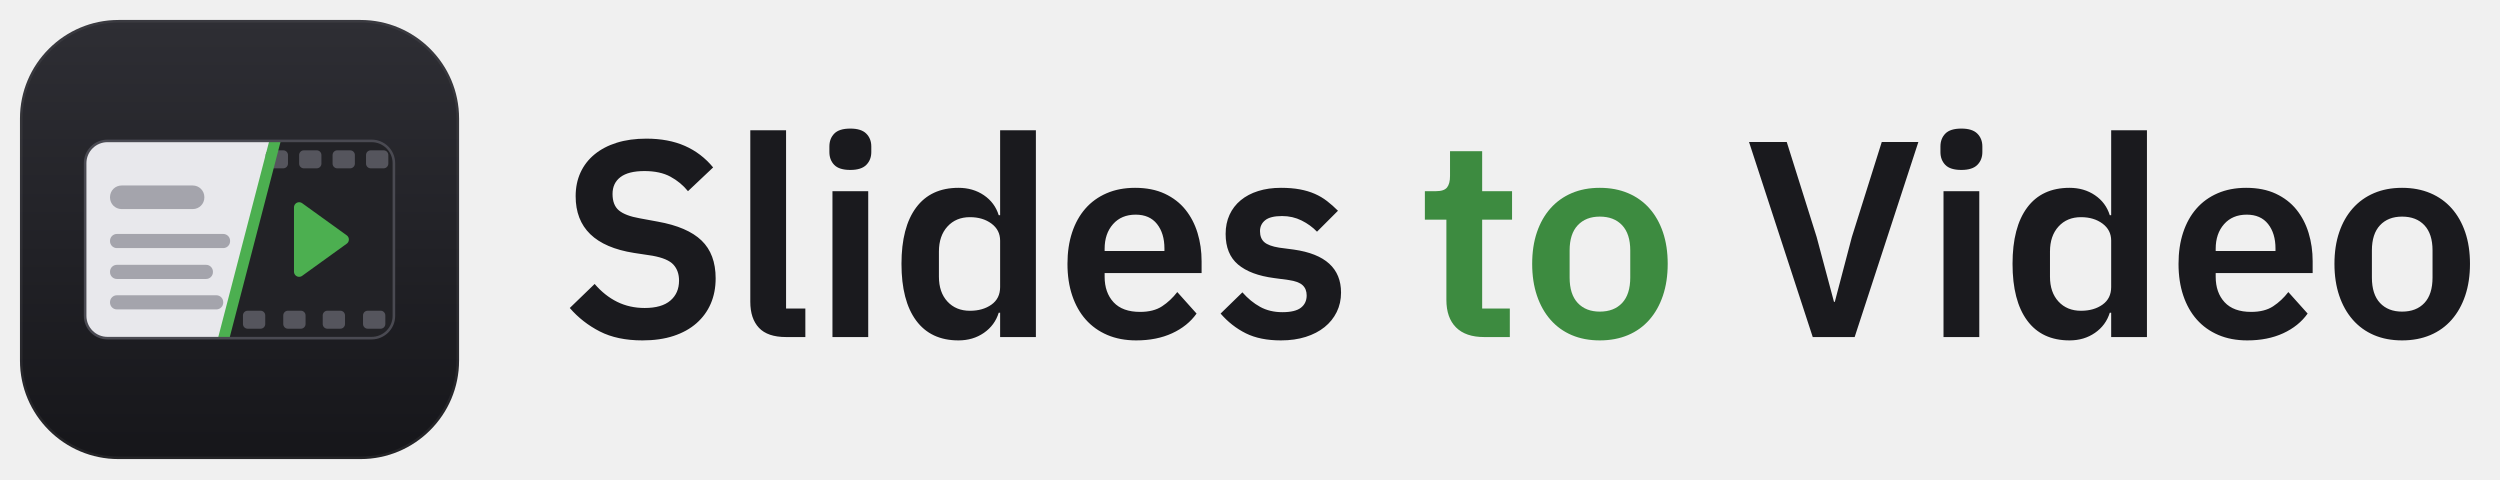
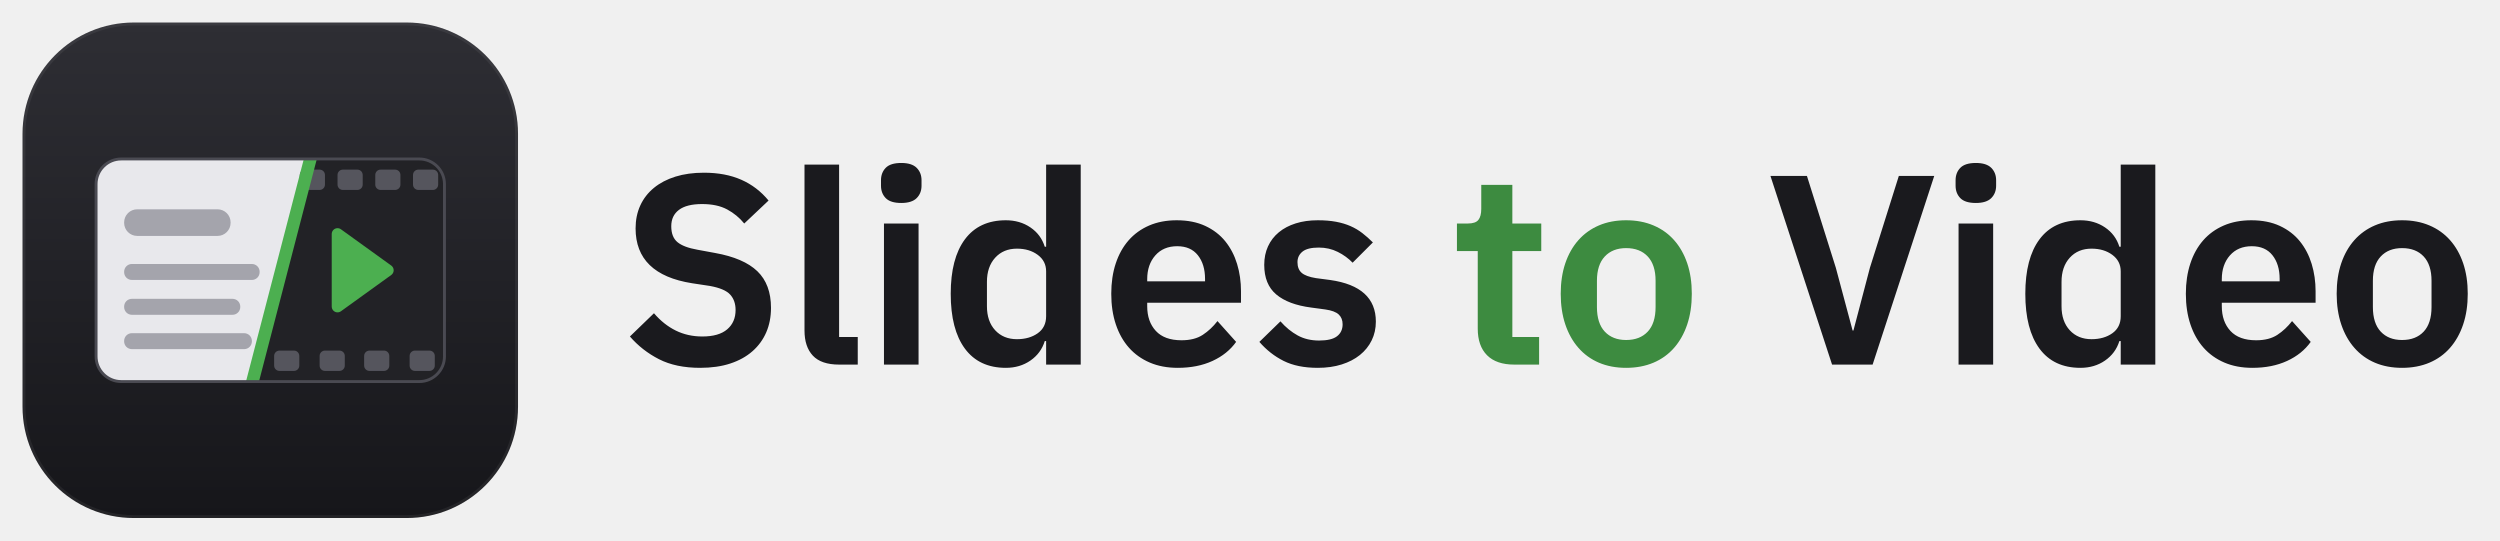
- <svg xmlns="http://www.w3.org/2000/svg" viewBox="0 0 1002 192" width="1002" height="192" role="img" aria-label="Slides to Video">
+ <svg xmlns="http://www.w3.org/2000/svg" viewBox="0 0 888 192" width="888" height="192" role="img" aria-label="Slides to Video">
  <svg x="8" y="8" width="176" height="176" viewBox="0 0 1024 1024">
    <defs>
      <linearGradient id="bg" x1="0" y1="0" x2="0" y2="1">
        <stop offset="0" stop-color="#2e2e34" />
        <stop offset="1" stop-color="#16161a" />
      </linearGradient>
      <linearGradient id="green" x1="0" y1="0" x2="0" y2="1">
        <stop offset="0" stop-color="#5cc462" />
        <stop offset="1" stop-color="#3d8b40" />
      </linearGradient>
      <clipPath id="card">
        <rect x="152" y="282" width="720" height="460" rx="52" />
      </clipPath>
    </defs>
    <rect width="1024" height="1024" rx="230" fill="url(#bg)" />
    <rect x="3" y="3" width="1018" height="1018" rx="227" fill="none" stroke="#ffffff" stroke-opacity="0.06" stroke-width="6" />
    <g clip-path="url(#card)">
      <rect x="152" y="282" width="720" height="460" fill="#222226" />
      <polygon points="152,282 600,282 470,742 152,742" fill="#e8e8ec" />
      <rect x="210" y="386" width="220" height="55" rx="27" fill="#a4a4ac" />
      <rect x="210" y="499" width="280" height="33" rx="16" fill="#a4a4ac" />
      <rect x="210" y="571" width="240" height="33" rx="16" fill="#a4a4ac" />
      <rect x="210" y="642" width="264" height="33" rx="16" fill="#a4a4ac" />
      <rect x="573" y="304" width="52" height="42" rx="11" fill="#55555d" />
      <rect x="651" y="304" width="52" height="42" rx="11" fill="#55555d" />
      <rect x="729" y="304" width="52" height="42" rx="11" fill="#55555d" />
      <rect x="807" y="304" width="52" height="42" rx="11" fill="#55555d" />
      <rect x="520" y="678" width="52" height="42" rx="11" fill="#55555d" />
      <rect x="614" y="678" width="52" height="42" rx="11" fill="#55555d" />
      <rect x="706" y="678" width="52" height="42" rx="11" fill="#55555d" />
      <rect x="800" y="678" width="52" height="42" rx="11" fill="#55555d" />
      <line x1="600" y1="262" x2="470" y2="762" stroke="#4caf50" stroke-width="26" />
    </g>
    <rect x="152" y="282" width="720" height="460" rx="52" fill="none" stroke="#4a4a52" stroke-width="6" />
    <path d="M651 437 L651 587 L755 512 Z" fill="#4caf50" stroke="#4caf50" stroke-width="24" stroke-linejoin="round" />
  </svg>
-   <path fill="#1a1a1e" d="M257.488 136.432Q247.408 136.432 240.408 132.848Q233.408 129.264 228.368 123.44L238.336 113.808Q242.368 118.512 247.352 120.976Q252.336 123.44 258.384 123.44Q265.216 123.44 268.688 120.472Q272.16 117.504 272.16 112.464Q272.16 108.544 269.92 106.08Q267.68 103.616 261.52 102.496L254.128 101.376Q230.72 97.68 230.72 78.64Q230.72 73.376 232.68 69.12Q234.64 64.864 238.336 61.84Q242.032 58.816 247.24 57.192Q252.448 55.568 259.056 55.568Q267.904 55.568 274.512 58.48Q281.12 61.392 285.824 67.104L275.744 76.624Q272.832 73.04 268.688 70.8Q264.544 68.56 258.272 68.56Q251.888 68.56 248.696 70.968Q245.504 73.376 245.504 77.744Q245.504 82.224 248.08 84.352Q250.656 86.48 256.368 87.488L263.648 88.832Q275.52 90.96 281.176 96.392Q286.832 101.824 286.832 111.568Q286.832 117.168 284.872 121.704Q282.912 126.24 279.16 129.544Q275.408 132.848 269.976 134.64Q264.544 136.432 257.488 136.432Z M315.056 135.088Q307.664 135.088 304.192 131.392Q300.72 127.696 300.72 120.976V52.208H315.056V123.664H322.784V135.088Z M340.816 68.112Q336.336 68.112 334.376 66.096Q332.416 64.08 332.416 60.944V58.704Q332.416 55.568 334.376 53.552Q336.336 51.536 340.816 51.536Q345.184 51.536 347.2 53.552Q349.216 55.568 349.216 58.704V60.944Q349.216 64.08 347.2 66.096Q345.184 68.112 340.816 68.112ZM333.648 76.624H347.984V135.088H333.648Z M400.848 125.344H400.288Q398.72 130.384 394.352 133.408Q389.984 136.432 384.16 136.432Q373.072 136.432 367.192 128.48Q361.312 120.528 361.312 105.744Q361.312 91.072 367.192 83.176Q373.072 75.28 384.16 75.28Q389.984 75.28 394.352 78.248Q398.72 81.216 400.288 86.256H400.848V52.208H415.184V135.088H400.848ZM388.752 124.56Q393.904 124.56 397.376 122.096Q400.848 119.632 400.848 115.04V96.448Q400.848 92.192 397.376 89.616Q393.904 87.04 388.752 87.04Q383.152 87.04 379.736 90.792Q376.32 94.544 376.32 100.816V110.896Q376.32 117.168 379.736 120.864Q383.152 124.56 388.752 124.56Z M455.392 136.432Q448.896 136.432 443.8 134.248Q438.704 132.064 435.176 128.088Q431.648 124.112 429.744 118.456Q427.84 112.8 427.84 105.744Q427.84 98.8 429.688 93.2Q431.536 87.6 435.008 83.624Q438.48 79.648 443.52 77.464Q448.56 75.28 454.944 75.28Q461.776 75.28 466.816 77.632Q471.856 79.984 475.104 84.016Q478.352 88.048 479.976 93.368Q481.6 98.688 481.6 104.736V109.44H442.736V110.896Q442.736 117.28 446.32 121.144Q449.904 125.008 456.96 125.008Q462.336 125.008 465.752 122.768Q469.168 120.528 471.856 117.056L479.584 125.68Q476.0 130.72 469.784 133.576Q463.568 136.432 455.392 136.432ZM455.168 86.032Q449.456 86.032 446.096 89.84Q442.736 93.648 442.736 99.696V100.592H466.704V99.584Q466.704 93.536 463.736 89.784Q460.768 86.032 455.168 86.032Z M513.408 136.432Q505.008 136.432 499.296 133.576Q493.584 130.72 489.216 125.68L497.952 117.168Q501.2 120.864 505.064 122.992Q508.928 125.12 513.968 125.12Q519.12 125.12 521.416 123.328Q523.712 121.536 523.712 118.4Q523.712 115.824 522.088 114.312Q520.464 112.8 516.544 112.24L510.72 111.456Q501.2 110.224 496.216 106.024Q491.232 101.824 491.232 93.76Q491.232 89.504 492.8 86.088Q494.368 82.672 497.28 80.264Q500.192 77.856 504.28 76.568Q508.368 75.28 513.408 75.28Q517.664 75.28 520.968 75.896Q524.272 76.512 526.96 77.688Q529.648 78.864 531.888 80.6Q534.128 82.336 536.256 84.464L527.856 92.864Q525.28 90.176 521.696 88.384Q518.112 86.592 513.856 86.592Q509.152 86.592 507.08 88.272Q505.008 89.952 505.008 92.64Q505.008 95.552 506.744 97.064Q508.48 98.576 512.624 99.248L518.56 100.032Q537.488 102.72 537.488 117.28Q537.488 121.536 535.752 125.064Q534.016 128.592 530.88 131.112Q527.744 133.632 523.32 135.032Q518.896 136.432 513.408 136.432Z   M726.544 135.088 701.008 56.912H716.128L728.112 94.992L735.056 120.976H735.392L742.224 94.992L754.208 56.912H768.88L743.344 135.088Z M786.128 68.112Q781.648 68.112 779.688 66.096Q777.728 64.08 777.728 60.944V58.704Q777.728 55.568 779.688 53.552Q781.648 51.536 786.128 51.536Q790.496 51.536 792.512 53.552Q794.528 55.568 794.528 58.704V60.944Q794.528 64.08 792.512 66.096Q790.496 68.112 786.128 68.112ZM778.96 76.624H793.296V135.088H778.96Z M846.16 125.344H845.6Q844.032 130.384 839.664 133.408Q835.296 136.432 829.472 136.432Q818.384 136.432 812.504 128.48Q806.624 120.528 806.624 105.744Q806.624 91.072 812.504 83.176Q818.384 75.28 829.472 75.28Q835.296 75.28 839.664 78.248Q844.032 81.216 845.6 86.256H846.16V52.208H860.496V135.088H846.16ZM834.064 124.56Q839.216 124.56 842.688 122.096Q846.16 119.632 846.16 115.04V96.448Q846.16 92.192 842.688 89.616Q839.216 87.04 834.064 87.04Q828.464 87.04 825.048 90.792Q821.632 94.544 821.632 100.816V110.896Q821.632 117.168 825.048 120.864Q828.464 124.56 834.064 124.56Z M900.704 136.432Q894.208 136.432 889.112 134.248Q884.016 132.064 880.488 128.088Q876.96 124.112 875.056 118.456Q873.152 112.8 873.152 105.744Q873.152 98.8 875 93.2Q876.848 87.6 880.32 83.624Q883.792 79.648 888.832 77.464Q893.872 75.28 900.256 75.28Q907.088 75.28 912.128 77.632Q917.168 79.984 920.416 84.016Q923.664 88.048 925.288 93.368Q926.912 98.688 926.912 104.736V109.44H888.048V110.896Q888.048 117.28 891.632 121.144Q895.216 125.008 902.272 125.008Q907.648 125.008 911.064 122.768Q914.48 120.528 917.168 117.056L924.896 125.68Q921.312 130.72 915.096 133.576Q908.88 136.432 900.704 136.432ZM900.48 86.032Q894.768 86.032 891.408 89.84Q888.048 93.648 888.048 99.696V100.592H912.016V99.584Q912.016 93.536 909.048 89.784Q906.08 86.032 900.48 86.032Z M962.752 136.432Q956.48 136.432 951.496 134.304Q946.512 132.176 942.984 128.144Q939.456 124.112 937.552 118.456Q935.648 112.8 935.648 105.744Q935.648 98.688 937.552 93.088Q939.456 87.488 942.984 83.512Q946.512 79.536 951.496 77.408Q956.48 75.28 962.752 75.28Q969.024 75.28 974.064 77.408Q979.104 79.536 982.632 83.512Q986.16 87.488 988.064 93.088Q989.968 98.688 989.968 105.744Q989.968 112.8 988.064 118.456Q986.16 124.112 982.632 128.144Q979.104 132.176 974.064 134.304Q969.024 136.432 962.752 136.432ZM962.752 124.896Q968.464 124.896 971.712 121.424Q974.96 117.952 974.96 111.232V100.368Q974.96 93.76 971.712 90.288Q968.464 86.816 962.752 86.816Q957.152 86.816 953.904 90.288Q950.656 93.76 950.656 100.368V111.232Q950.656 117.952 953.904 121.424Q957.152 124.896 962.752 124.896Z" />
-   <path fill="#3d8b40" d="M594.832 135.088Q587.44 135.088 583.576 131.224Q579.712 127.36 579.712 120.192V88.048H571.088V76.624H575.568Q578.816 76.624 579.992 75.112Q581.168 73.6 581.168 70.576V60.608H594.048V76.624H606.032V88.048H594.048V123.664H605.136V135.088Z M641.2 136.432Q634.928 136.432 629.944 134.304Q624.96 132.176 621.432 128.144Q617.904 124.112 616 118.456Q614.096 112.8 614.096 105.744Q614.096 98.688 616 93.088Q617.904 87.488 621.432 83.512Q624.96 79.536 629.944 77.408Q634.928 75.28 641.2 75.28Q647.472 75.28 652.512 77.408Q657.552 79.536 661.08 83.512Q664.608 87.488 666.512 93.088Q668.416 98.688 668.416 105.744Q668.416 112.8 666.512 118.456Q664.608 124.112 661.08 128.144Q657.552 132.176 652.512 134.304Q647.472 136.432 641.2 136.432ZM641.2 124.896Q646.912 124.896 650.16 121.424Q653.408 117.952 653.408 111.232V100.368Q653.408 93.76 650.16 90.288Q646.912 86.816 641.2 86.816Q635.6 86.816 632.352 90.288Q629.104 93.76 629.104 100.368V111.232Q629.104 117.952 632.352 121.424Q635.6 124.896 641.2 124.896Z" />
+   <path fill="#1a1a1e" d="M248.704 130.656Q240.064 130.656 234.064 127.584Q228.064 124.512 223.744 119.52L232.288 111.264Q235.744 115.296 240.016 117.408Q244.288 119.52 249.472 119.52Q255.328 119.52 258.304 116.976Q261.28 114.432 261.28 110.112Q261.28 106.752 259.36 104.64Q257.44 102.528 252.16 101.568L245.824 100.608Q225.76 97.44 225.76 81.12Q225.76 76.608 227.44 72.96Q229.12 69.312 232.288 66.72Q235.456 64.128 239.92 62.736Q244.384 61.344 250.048 61.344Q257.632 61.344 263.296 63.84Q268.96 66.336 272.992 71.232L264.352 79.392Q261.856 76.32 258.304 74.4Q254.752 72.48 249.376 72.48Q243.904 72.48 241.168 74.544Q238.432 76.608 238.432 80.352Q238.432 84.192 240.64 86.016Q242.848 87.84 247.744 88.704L253.984 89.856Q264.16 91.68 269.008 96.336Q273.856 100.992 273.856 109.344Q273.856 114.144 272.176 118.032Q270.496 121.92 267.28 124.752Q264.064 127.584 259.408 129.12Q254.752 130.656 248.704 130.656Z M298.048 129.504Q291.712 129.504 288.736 126.336Q285.76 123.168 285.76 117.408V58.464H298.048V119.712H304.672V129.504Z M320.128 72.096Q316.288 72.096 314.608 70.368Q312.928 68.64 312.928 65.952V64.032Q312.928 61.344 314.608 59.616Q316.288 57.888 320.128 57.888Q323.872 57.888 325.6 59.616Q327.328 61.344 327.328 64.032V65.952Q327.328 68.64 325.6 70.368Q323.872 72.096 320.128 72.096ZM313.984 79.392H326.272V129.504H313.984Z M371.584 121.152H371.104Q369.76 125.472 366.016 128.064Q362.272 130.656 357.28 130.656Q347.776 130.656 342.736 123.84Q337.696 117.024 337.696 104.352Q337.696 91.776 342.736 85.008Q347.776 78.24 357.28 78.24Q362.272 78.24 366.016 80.784Q369.76 83.328 371.104 87.648H371.584V58.464H383.872V129.504H371.584ZM361.216 120.48Q365.632 120.48 368.608 118.368Q371.584 116.256 371.584 112.32V96.384Q371.584 92.736 368.608 90.528Q365.632 88.32 361.216 88.32Q356.416 88.32 353.488 91.536Q350.56 94.752 350.56 100.128V108.768Q350.56 114.144 353.488 117.312Q356.416 120.48 361.216 120.48Z M418.336 130.656Q412.768 130.656 408.4 128.784Q404.032 126.912 401.008 123.504Q397.984 120.096 396.352 115.248Q394.72 110.4 394.72 104.352Q394.72 98.4 396.304 93.6Q397.888 88.8 400.864 85.392Q403.84 81.984 408.16 80.112Q412.48 78.24 417.952 78.24Q423.808 78.24 428.128 80.256Q432.448 82.272 435.232 85.728Q438.016 89.184 439.408 93.744Q440.8 98.304 440.8 103.488V107.52H407.488V108.768Q407.488 114.24 410.56 117.552Q413.632 120.864 419.68 120.864Q424.288 120.864 427.216 118.944Q430.144 117.024 432.448 114.048L439.072 121.44Q436.0 125.76 430.672 128.208Q425.344 130.656 418.336 130.656ZM418.144 87.456Q413.248 87.456 410.368 90.72Q407.488 93.984 407.488 99.168V99.936H428.032V99.072Q428.032 93.888 425.488 90.672Q422.944 87.456 418.144 87.456Z M468.064 130.656Q460.864 130.656 455.968 128.208Q451.072 125.76 447.328 121.44L454.816 114.144Q457.6 117.312 460.912 119.136Q464.224 120.96 468.544 120.96Q472.96 120.96 474.928 119.424Q476.896 117.888 476.896 115.2Q476.896 112.992 475.504 111.696Q474.112 110.4 470.752 109.92L465.76 109.248Q457.6 108.192 453.328 104.592Q449.056 100.992 449.056 94.08Q449.056 90.432 450.4 87.504Q451.744 84.576 454.24 82.512Q456.736 80.448 460.24 79.344Q463.744 78.24 468.064 78.24Q471.712 78.24 474.544 78.768Q477.376 79.296 479.68 80.304Q481.984 81.312 483.904 82.8Q485.824 84.288 487.648 86.112L480.448 93.312Q478.24 91.008 475.168 89.472Q472.096 87.936 468.448 87.936Q464.416 87.936 462.64 89.376Q460.864 90.816 460.864 93.12Q460.864 95.616 462.352 96.912Q463.84 98.208 467.392 98.784L472.48 99.456Q488.704 101.76 488.704 114.24Q488.704 117.888 487.216 120.912Q485.728 123.936 483.04 126.096Q480.352 128.256 476.56 129.456Q472.768 130.656 468.064 130.656Z   M650.752 129.504 628.864 62.496H641.824L652.096 95.136L658.048 117.408H658.336L664.192 95.136L674.464 62.496H687.04L665.152 129.504Z M701.824 72.096Q697.984 72.096 696.304 70.368Q694.624 68.64 694.624 65.952V64.032Q694.624 61.344 696.304 59.616Q697.984 57.888 701.824 57.888Q705.568 57.888 707.296 59.616Q709.024 61.344 709.024 64.032V65.952Q709.024 68.64 707.296 70.368Q705.568 72.096 701.824 72.096ZM695.68 79.392H707.968V129.504H695.68Z M753.28 121.152H752.8Q751.456 125.472 747.712 128.064Q743.968 130.656 738.976 130.656Q729.472 130.656 724.432 123.84Q719.392 117.024 719.392 104.352Q719.392 91.776 724.432 85.008Q729.472 78.24 738.976 78.24Q743.968 78.24 747.712 80.784Q751.456 83.328 752.8 87.648H753.28V58.464H765.568V129.504H753.28ZM742.912 120.48Q747.328 120.48 750.304 118.368Q753.28 116.256 753.28 112.32V96.384Q753.28 92.736 750.304 90.528Q747.328 88.32 742.912 88.32Q738.112 88.32 735.184 91.536Q732.256 94.752 732.256 100.128V108.768Q732.256 114.144 735.184 117.312Q738.112 120.48 742.912 120.48Z M800.032 130.656Q794.464 130.656 790.096 128.784Q785.728 126.912 782.704 123.504Q779.68 120.096 778.048 115.248Q776.416 110.4 776.416 104.352Q776.416 98.4 778.0 93.6Q779.584 88.8 782.56 85.392Q785.536 81.984 789.856 80.112Q794.176 78.24 799.648 78.24Q805.504 78.24 809.824 80.256Q814.144 82.272 816.928 85.728Q819.712 89.184 821.104 93.744Q822.496 98.304 822.496 103.488V107.52H789.184V108.768Q789.184 114.24 792.256 117.552Q795.328 120.864 801.376 120.864Q805.984 120.864 808.912 118.944Q811.84 117.024 814.144 114.048L820.768 121.44Q817.696 125.76 812.368 128.208Q807.04 130.656 800.032 130.656ZM799.84 87.456Q794.944 87.456 792.064 90.72Q789.184 93.984 789.184 99.168V99.936H809.728V99.072Q809.728 93.888 807.184 90.672Q804.64 87.456 799.84 87.456Z M853.216 130.656Q847.84 130.656 843.568 128.832Q839.296 127.008 836.272 123.552Q833.248 120.096 831.616 115.248Q829.984 110.4 829.984 104.352Q829.984 98.304 831.616 93.504Q833.248 88.704 836.272 85.296Q839.296 81.888 843.568 80.064Q847.84 78.24 853.216 78.24Q858.592 78.24 862.912 80.064Q867.232 81.888 870.256 85.296Q873.28 88.704 874.912 93.504Q876.544 98.304 876.544 104.352Q876.544 110.4 874.912 115.248Q873.28 120.096 870.256 123.552Q867.232 127.008 862.912 128.832Q858.592 130.656 853.216 130.656ZM853.216 120.768Q858.112 120.768 860.896 117.792Q863.68 114.816 863.68 109.056V99.744Q863.68 94.08 860.896 91.104Q858.112 88.128 853.216 88.128Q848.416 88.128 845.632 91.104Q842.848 94.08 842.848 99.744V109.056Q842.848 114.816 845.632 117.792Q848.416 120.768 853.216 120.768Z" />
+   <path fill="#3d8b40" d="M537.856 129.504Q531.52 129.504 528.208 126.192Q524.896 122.88 524.896 116.736V89.184H517.504V79.392H521.344Q524.128 79.392 525.136 78.096Q526.144 76.8 526.144 74.208V65.664H537.184V79.392H547.456V89.184H537.184V119.712H546.688V129.504Z M577.6 130.656Q572.224 130.656 567.952 128.832Q563.68 127.008 560.656 123.552Q557.632 120.096 556.0 115.248Q554.368 110.4 554.368 104.352Q554.368 98.304 556.0 93.504Q557.632 88.704 560.656 85.296Q563.68 81.888 567.952 80.064Q572.224 78.24 577.6 78.24Q582.976 78.24 587.296 80.064Q591.616 81.888 594.64 85.296Q597.664 88.704 599.296 93.504Q600.928 98.304 600.928 104.352Q600.928 110.4 599.296 115.248Q597.664 120.096 594.64 123.552Q591.616 127.008 587.296 128.832Q582.976 130.656 577.6 130.656ZM577.6 120.768Q582.496 120.768 585.28 117.792Q588.064 114.816 588.064 109.056V99.744Q588.064 94.08 585.28 91.104Q582.496 88.128 577.6 88.128Q572.8 88.128 570.016 91.104Q567.232 94.08 567.232 99.744V109.056Q567.232 114.816 570.016 117.792Q572.8 120.768 577.6 120.768Z" />
</svg>
